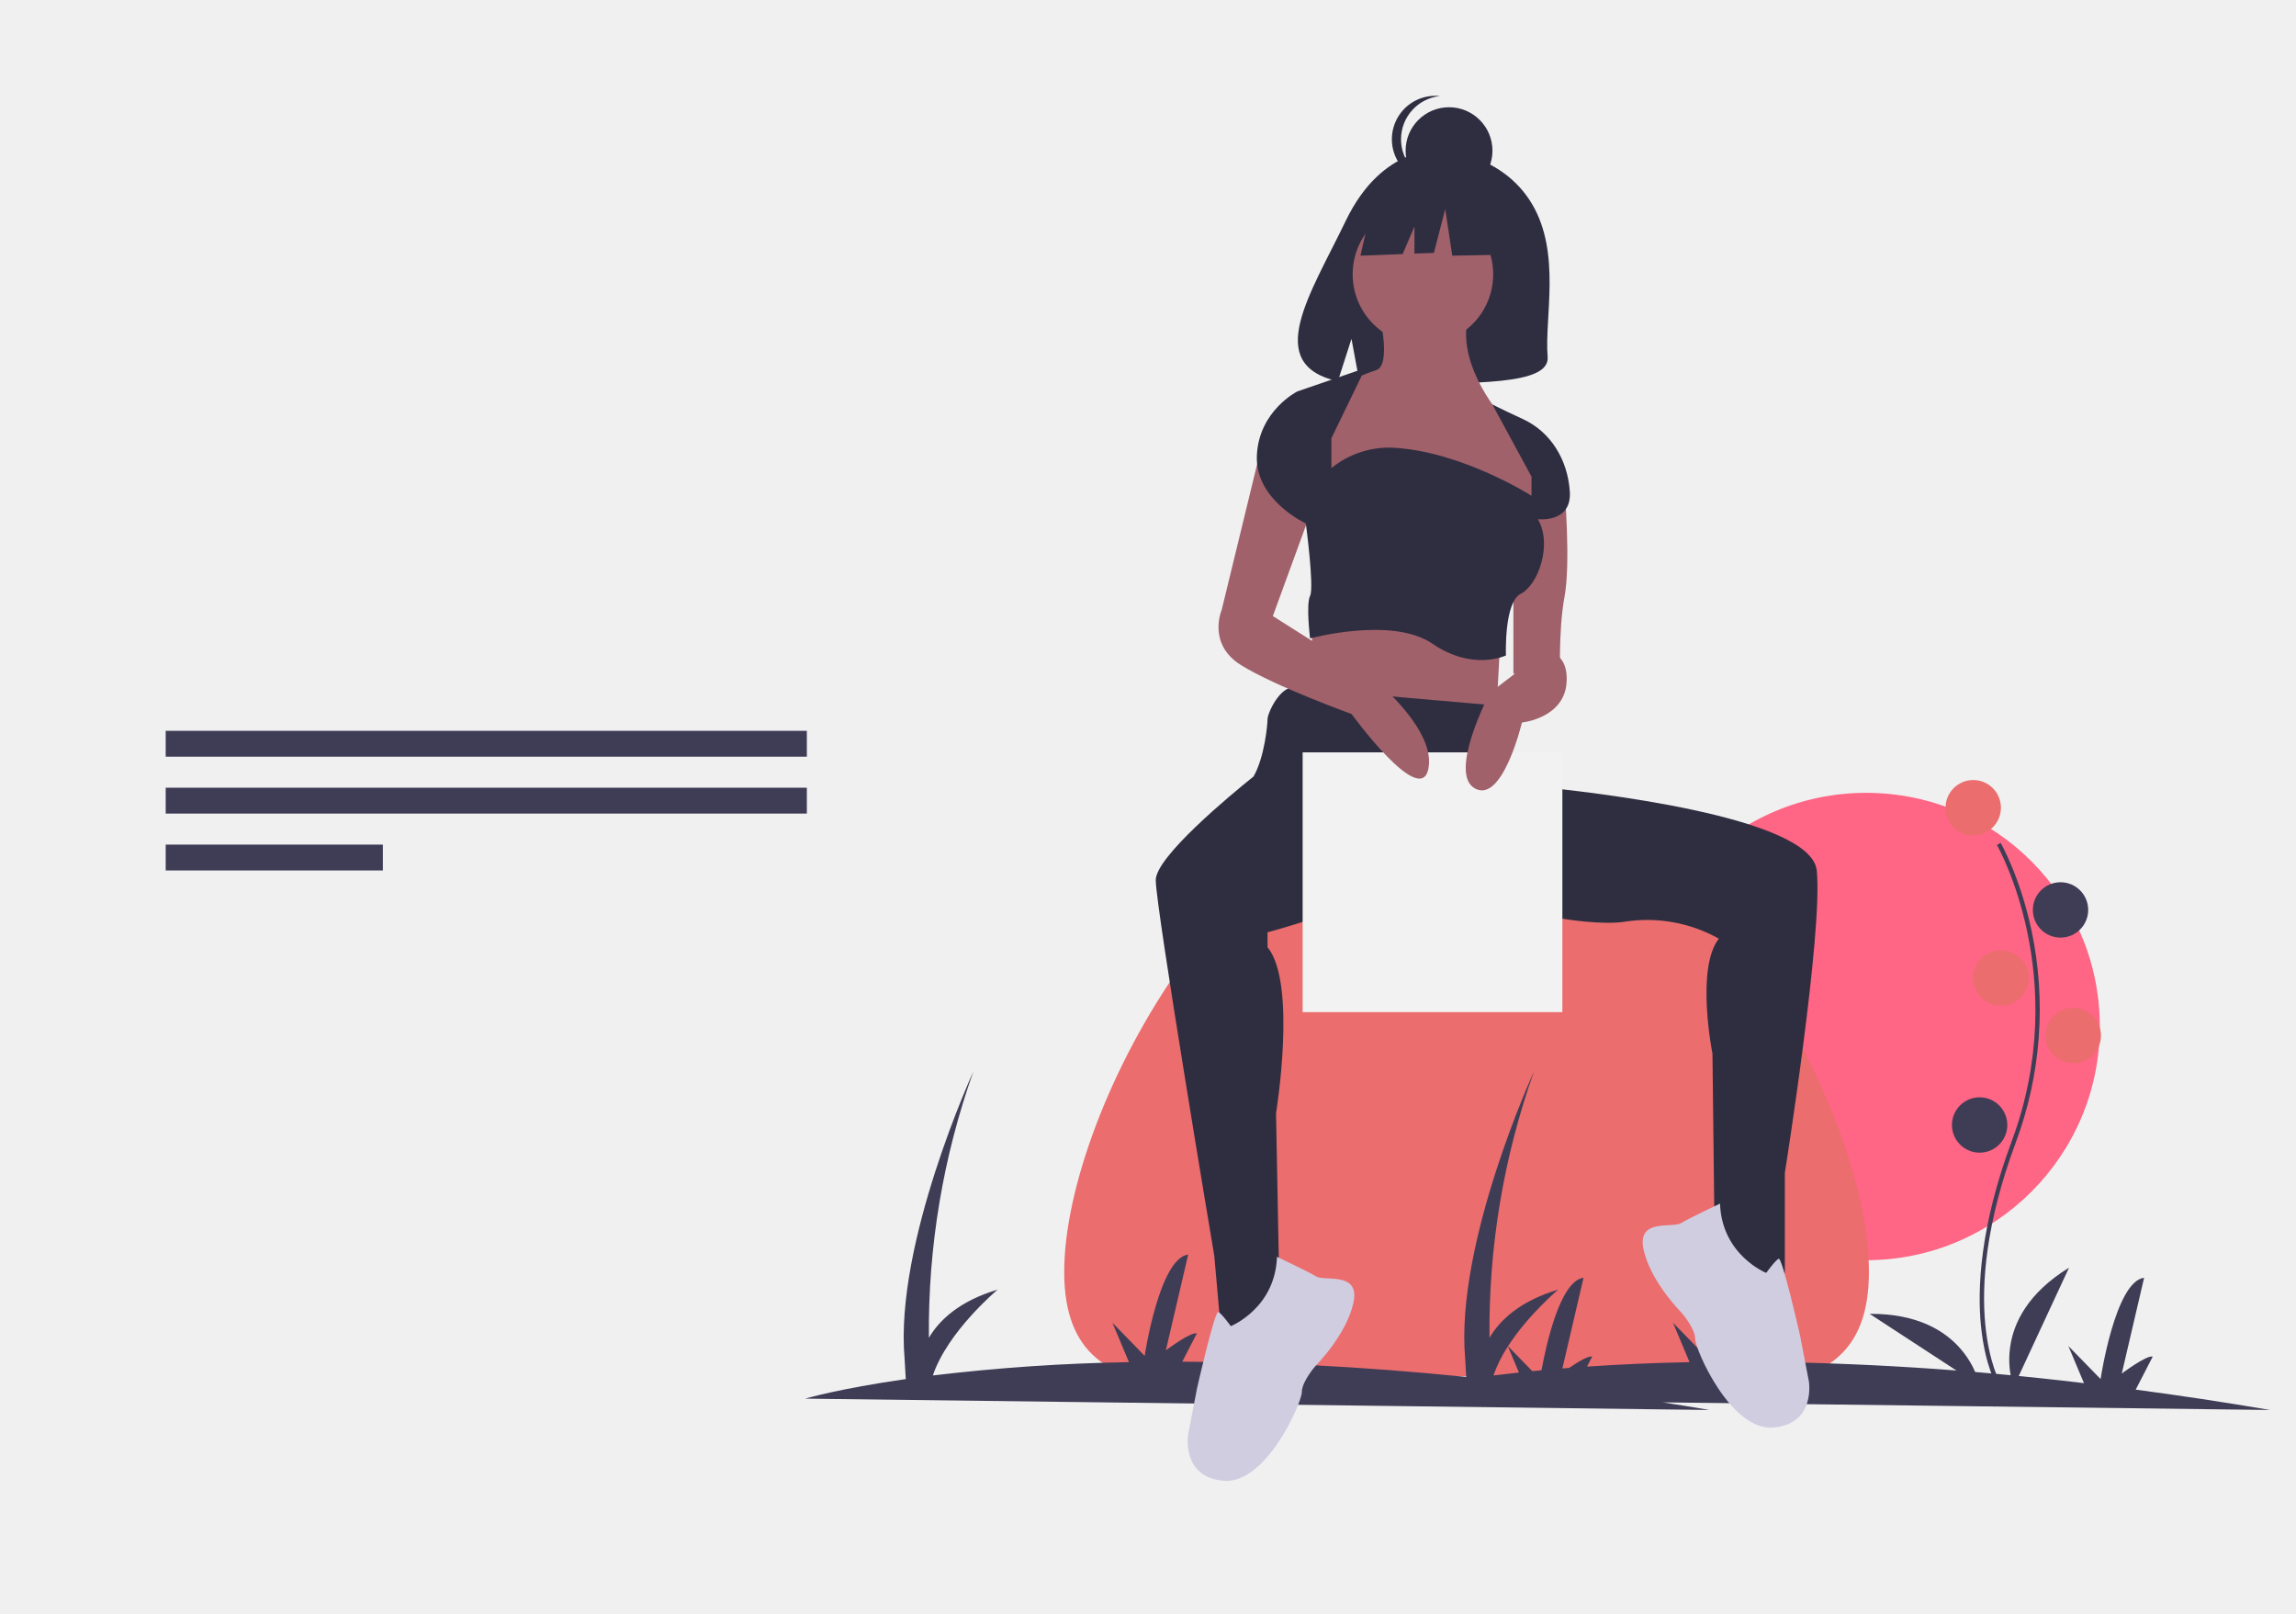
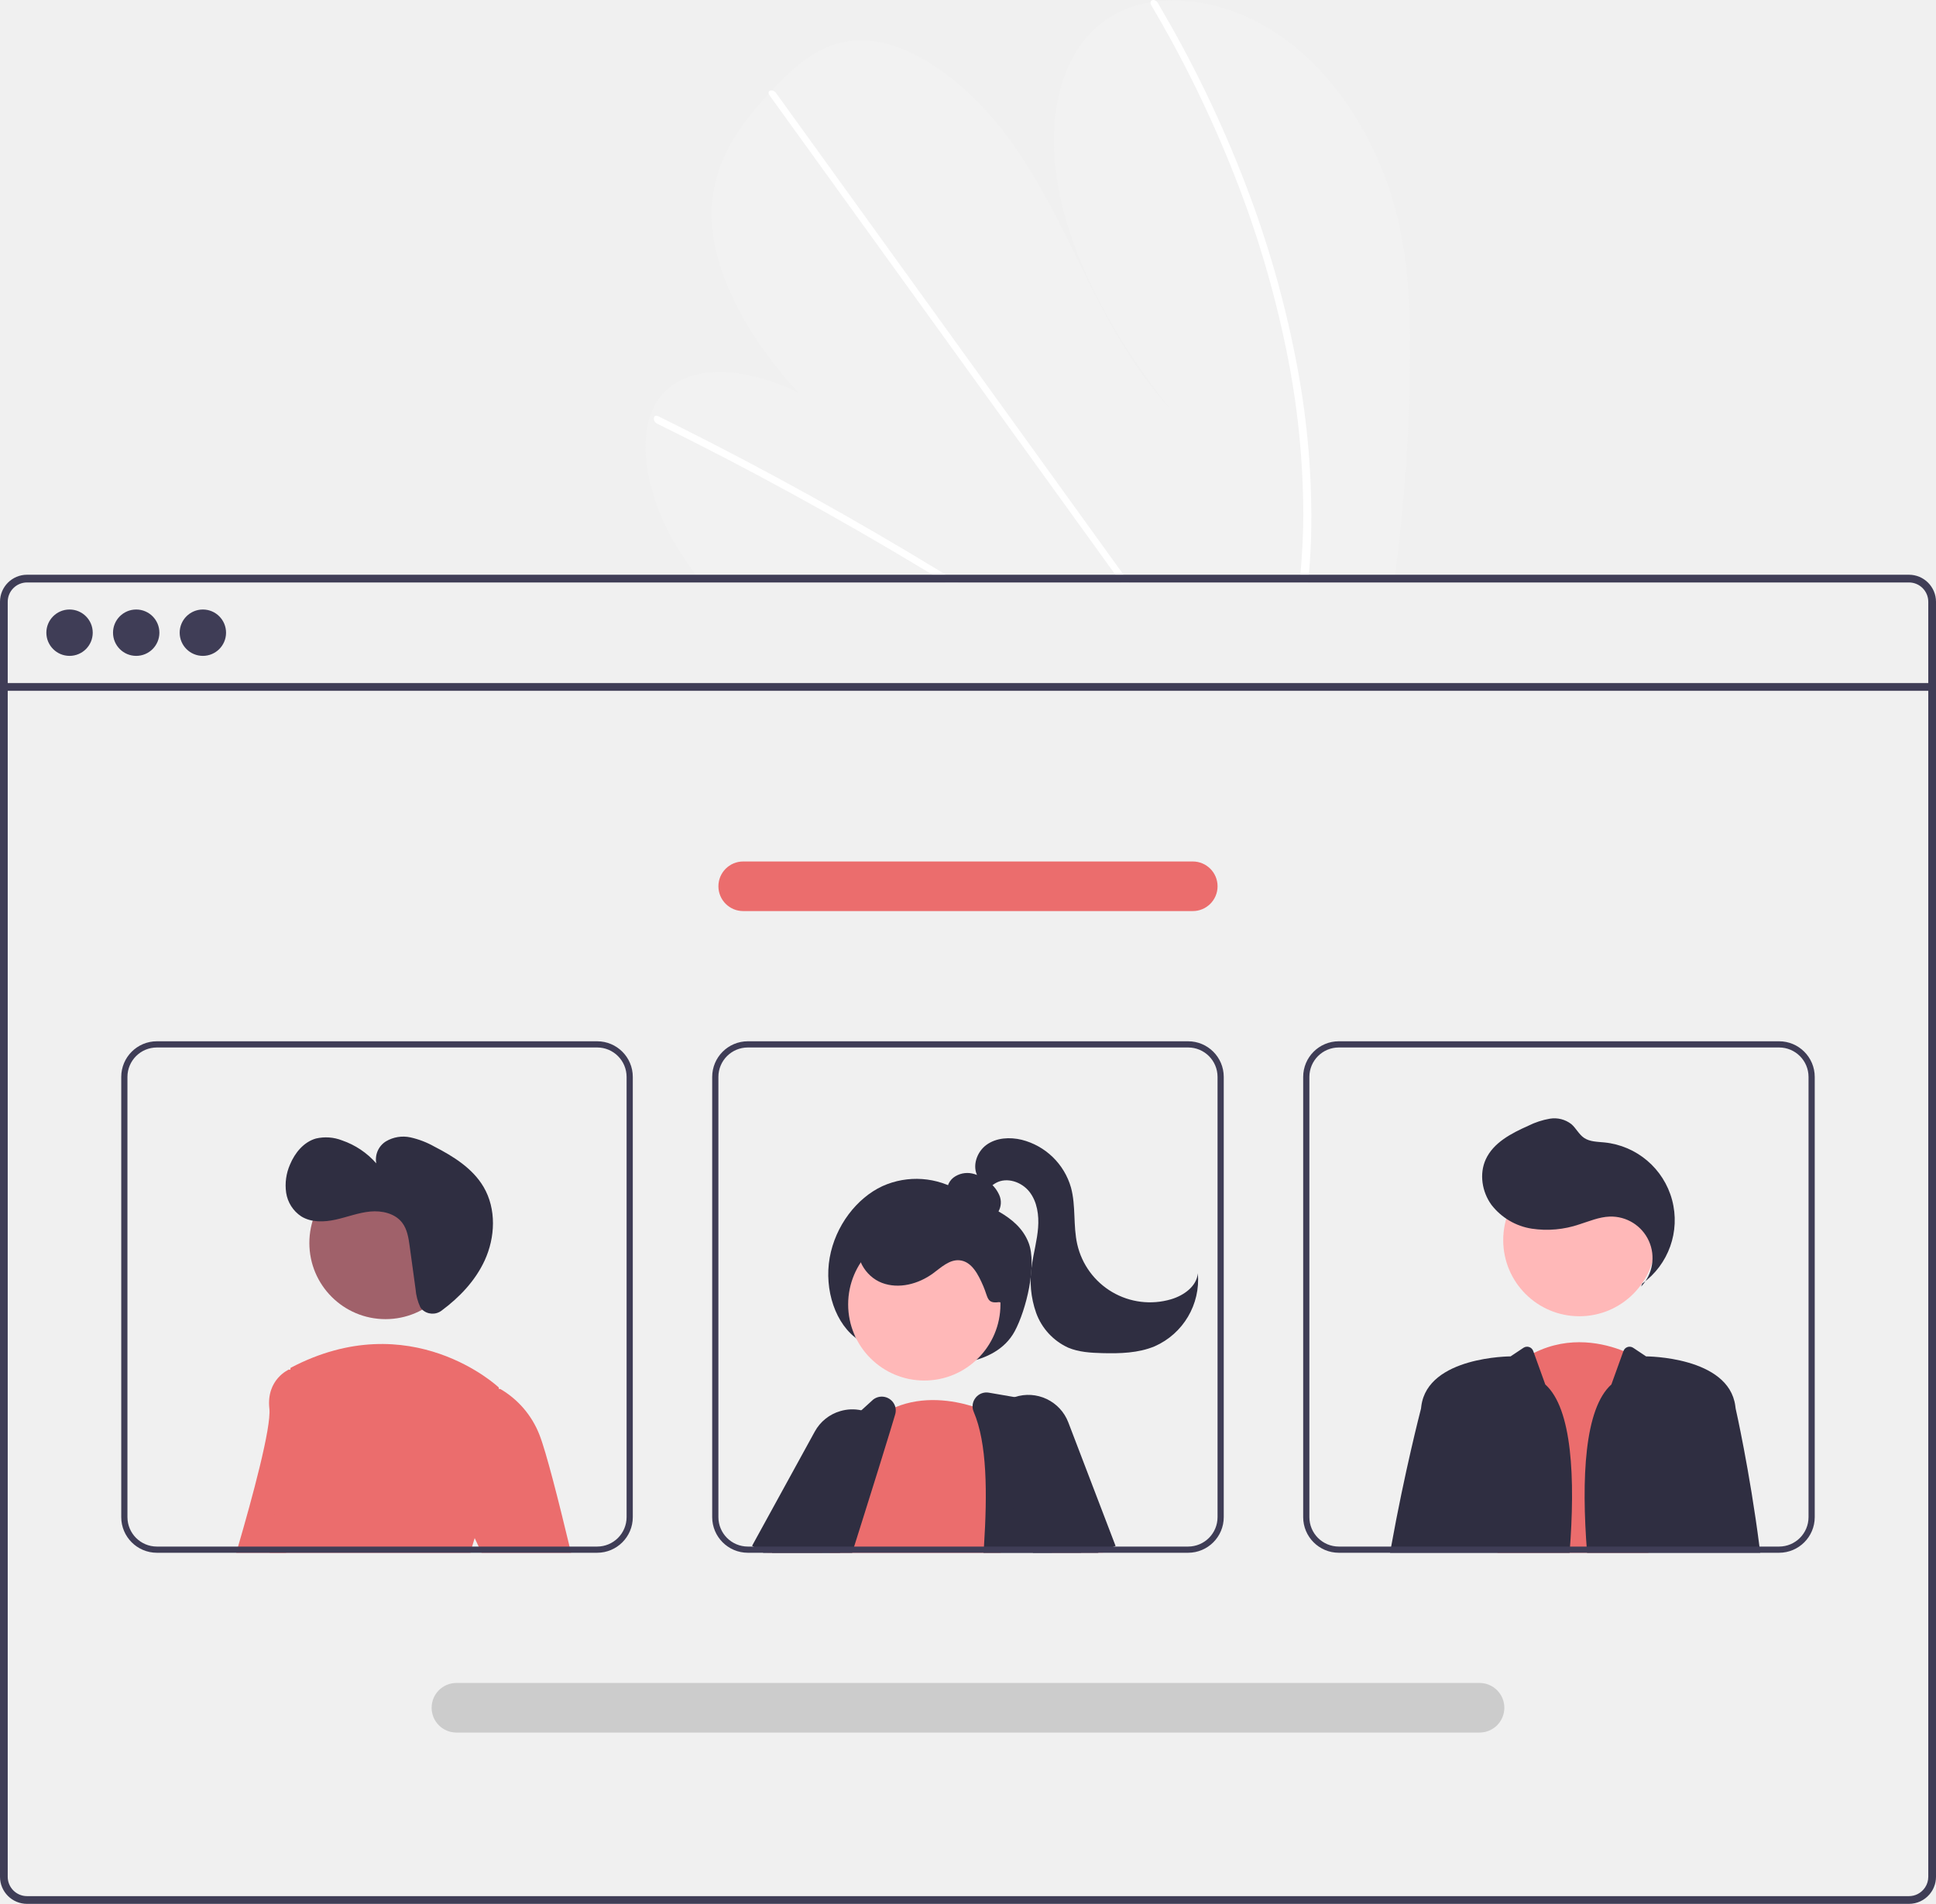
- <svg xmlns="http://www.w3.org/2000/svg" id="a8771333-170f-4b31-b00f-586a01436e20" data-name="Layer 1" width="825.318" height="579.903" viewBox="0 0 825.318 579.903">
-   <circle cx="670.821" cy="368.904" r="83.979" fill="#ff6584" />
-   <rect x="59.561" y="262.641" width="230.47" height="9.293" fill="#3f3d56" />
-   <rect x="59.561" y="283.086" width="230.47" height="9.293" fill="#3f3d56" />
-   <rect x="59.561" y="303.531" width="78.063" height="9.293" fill="#3f3d56" />
-   <path d="M859.143,567.145c0,59.168-64.753,37.497-144.631,37.497S569.882,626.313,569.882,567.145,634.635,390.374,714.513,390.374,859.143,507.976,859.143,567.145Z" transform="translate(-187.3412 -110.0483)" fill="#eb6d6d" />
-   <path d="M1003.374,616.762q-25.128-4.257-48.332-7.312l6.115-11.857c-2.062-.716-11.122,6.074-11.122,6.074l8.025-34.417c-10.371,1.251-15.644,36.393-15.644,36.393L930.83,593.761l5.61,13.358a1069.834,1069.834,0,0,0-122.625-7.717l5.234-10.148c-2.062-.716-11.122,6.074-11.122,6.074l8.025-34.417c-10.371,1.251-15.644,36.393-15.644,36.393L788.721,585.422l5.941,14.148c-13.45.269-25.727.843-36.857,1.605l1.847-3.581c-1.308-.454-5.429,2.11-8.27,4.048-.819.064-1.62.13-2.425.196l7.599-32.587c-8.46,1.02-13.527,24.591-15.107,33.243-1.113.104-2.217.209-3.3.316l-8.742-8.964c7.323-11.363,18.043-20.331,18.043-20.331-13.734,4.085-20.939,10.93-24.703,17.311a277.197,277.197,0,0,1,16.022-95.775s-28.389,61.776-24.766,103.243l.388,6.589c-38.722-3.896-72.769-5.416-102.079-5.48l5.234-10.148c-2.062-.716-11.122,6.074-11.122,6.074l8.025-34.417c-10.371,1.251-15.644,36.393-15.644,36.393L587.217,585.422l5.941,14.148a688.819,688.819,0,0,0-70.492,4.788c5.294-15.809,23.278-30.844,23.278-30.844-13.734,4.085-20.939,10.93-24.703,17.311a277.197,277.197,0,0,1,16.022-95.775s-28.389,61.776-24.766,103.243l.433,7.363c-24.067,3.446-36.167,7.031-36.167,7.031L801.869,616.762q-8.504-1.441-16.782-2.736ZM729.378,593.887l3.955,9.418c-3.187.341-6.251.693-9.162,1.052A47.729,47.729,0,0,1,729.378,593.887Z" transform="translate(-187.3412 -110.0483)" fill="#3f3d56" />
-   <path d="M905.17,608.102c-.176-.287-4.316-7.201-5.752-21.558-1.317-13.172-.47-35.374,11.044-66.345,21.814-58.672-5.027-106.011-5.301-106.483l1.324-.768c.07.12,6.996,12.189,11.087,31.409a137.025,137.025,0,0,1-5.675,76.376c-21.776,58.572-5.587,86.299-5.421,86.572Z" transform="translate(-187.3412 -110.0483)" fill="#3f3d56" />
-   <circle cx="709.299" cy="290.274" r="9.948" fill="#eb6d6d" />
-   <circle cx="740.674" cy="327.005" r="9.948" fill="#3f3d56" />
-   <circle cx="719.247" cy="351.493" r="9.948" fill="#eb6d6d" />
-   <circle cx="745.265" cy="372.155" r="9.948" fill="#eb6d6d" />
-   <circle cx="711.594" cy="404.295" r="9.948" fill="#3f3d56" />
-   <path d="M911.179,608.468s-9.948-24.488,19.896-42.853Z" transform="translate(-187.3412 -110.0483)" fill="#3f3d56" />
-   <path d="M898.945,608.023s-4.527-26.041-39.569-25.817Z" transform="translate(-187.3412 -110.0483)" fill="#3f3d56" />
-   <path d="M738.068,183.402c-10.912-18.438-32.501-19.298-32.501-19.298s-21.037-2.69-34.532,25.391c-12.579,26.174-29.939,51.446-2.795,57.574l4.903-15.26,3.036,16.396a106.204,106.204,0,0,0,11.614.198c29.069-.939,56.753.275,55.861-10.157C742.469,224.381,748.568,201.144,738.068,183.402Z" transform="translate(-187.3412 -110.0483)" fill="#2f2e41" />
-   <polygon points="472.074 222.167 469.778 263.49 537.12 270.378 539.415 227.524 516.458 212.985 472.074 222.167" fill="#a0616a" />
-   <path d="M840.395,422.897c-2.019-19.522-82.192-28.383-101.46-30.233l-7.204-4.203-2.296-24.488s-71.167-6.122-76.524-6.887-9.948,9.183-9.948,11.479c0,1.659-1.001,13.508-5.022,20.53-8.682,6.977-35.153,28.929-35.153,37.246,0,9.948,21.044,135.065,21.044,135.065l2.296,26.018,21.427,3.826-1.53-81.116s7.652-46.68-3.061-59.689v-5.357s31.423-8.187,42.497-17.1c3.209-.69,12.227-2.388,17.207-.911.683.402,1.471.815,2.346,1.235a3.578,3.578,0,0,1,.317.323s.031-.048.086-.132c14.326,6.706,51.077,15.164,66.107,12.759a52.6,52.6,0,0,1,33.671,6.122c-8.418,10.713-2.296,41.323-2.296,41.323l.765,65.811,10.713,13.009h14.54V531.561S842.69,445.089,840.395,422.897Z" transform="translate(-187.3412 -110.0483)" fill="#2f2e41" />
-   <circle cx="511.484" cy="98.581" r="25.253" fill="#a0616a" />
-   <path d="M683.52,224.699s3.826,16.835-1.53,18.366a72.421,72.421,0,0,0-12.244,5.357L663.624,268.318v19.896l74.228,8.418,2.296-6.887v-9.948l-8.418-15.305-3.826-3.826s-16.835-18.366-13.009-35.966Z" transform="translate(-187.3412 -110.0483)" fill="#a0616a" />
-   <path d="M749.714,285.536s2.296,26.783,0,39.027-1.53,30.61-1.53,30.61l-16.835-3.061v-41.323l3.826-22.192Z" transform="translate(-187.3412 -110.0483)" fill="#a0616a" />
-   <circle cx="520.868" cy="54.15" r="15.61" fill="#2f2e41" />
-   <path d="M690.956,160.09A15.611,15.611,0,0,1,704.923,144.568a15.61,15.61,0,1,0,0,31.044A15.611,15.611,0,0,1,690.956,160.09Z" transform="translate(-187.3412 -110.0483)" fill="#2f2e41" />
-   <polygon points="545.903 71.577 524.574 60.404 495.12 64.975 489.026 91.89 504.195 91.306 508.433 81.418 508.433 91.143 515.433 90.874 519.496 75.131 522.035 91.89 546.918 91.382 545.903 71.577" fill="#2f2e41" />
-   <rect x="468.248" y="270.378" width="93.359" height="93.359" fill="#f2f2f2" />
-   <path d="M640.284,272.527l-13.774,56.628s-5.357,12.244,6.887,19.896,39.793,17.601,39.793,17.601,24.488,33.671,27.549,19.896-18.366-31.375-18.366-31.375l-37.497-23.722,14.54-39.793Z" transform="translate(-187.3412 -110.0483)" fill="#a0616a" />
-   <path d="M739.765,343.694s11.479-1.53,10.713,11.479-16.07,14.54-16.07,14.54-6.887,29.079-16.835,23.722,5.357-34.436,5.357-34.436l13.009-9.948Z" transform="translate(-187.3412 -110.0483)" fill="#a0616a" />
-   <path d="M665.92,267.553l12.244-25.253-24.488,8.418s-13.774,6.887-14.54,22.957,17.601,24.488,17.601,24.488,3.061,22.957,1.53,26.018,0,15.305,0,15.305,29.462-8.035,44.001,1.913,26.401,4.209,26.401,4.209-.765-19.131,5.357-22.192,11.479-17.601,6.122-26.783c0,0,12.244,1.53,11.479-9.948s-6.887-21.427-16.835-26.018-11.048-5.325-11.048-5.325l14.109,25.987v6.887s-24.977-15.943-49.688-17.271a32.914,32.914,0,0,0-22.245,7.323l-0.0 0Z" transform="translate(-187.3412 -110.0483)" fill="#2f2e41" />
-   <path d="M646.363,561.726s10.859,5.11,14.053,7.026,15.969-1.916,13.414,9.581S660.416,600.69,660.416,600.69s-5.11,5.749-5.11,9.581-12.775,33.215-28.105,31.938-12.775-16.608-12.775-16.608l3.194-16.608s6.388-28.105,7.665-27.466,4.471,5.11,4.471,5.11S645.725,580.249,646.363,561.726Z" transform="translate(-187.3412 -110.0483)" fill="#d0cde1" />
-   <path d="M805.619,542.595s-10.859,5.11-14.053,7.026-15.969-1.916-13.414,9.581,13.414,22.356,13.414,22.356,5.11,5.749,5.11,9.581,12.775,33.215,28.105,31.938,12.775-16.608,12.775-16.608l-3.194-16.608s-6.388-28.105-7.665-27.466-4.471,5.11-4.471,5.11S806.258,561.118,805.619,542.595Z" transform="translate(-187.3412 -110.0483)" fill="#d0cde1" />
+ <svg xmlns="http://www.w3.org/2000/svg" id="aff82094-dd84-4d6a-a3ba-e579cac0668b" data-name="Layer 1" width="624.45" height="614.164" viewBox="0 0 624.45 614.164">
+   <path d="M742.585,257.032a554.594,554.594,0,0,1-4.83,71.29c-.11.83-.23,1.66-.34,2.49H514.135c-.66-.82-1.31-1.65-1.94-2.49-2.1-2.78-4.07-5.64-5.88-8.6-8.7-14.26-12.74-30.99-8.85-42.57l.07-.18a20.282,20.282,0,0,1,3.92-6.9c8.96-10.2,27.2-8.61,43.79-.51-14.93-16.16-26.86-36.59-27.86-54.88-.98-17.84,8.28-30.64,18.34-41.53.33-.36.66-.71.99-1.06.16-.18.33-.35.49-.53,7.85-8.3,17.01-16.49,30.34-15.58,14.62,1,30.89,13.15,42.33,27.35,11.44,14.19,19.08,30.34,26.82,46.1,7.75,15.75,16.13,31.9,28.5,45.33-16.77-20.97-30.33-44.86-35.42-68.14s-.85-45.69,13.93-56.75a34.713,34.713,0,0,1,15.17-6.22c.64-.11,1.29-.2,1.95-.28,13.73-1.64,30.16,3.02,44.18,14.3,15.44,12.42,26.2,30.9,31.6,48.47C742.005,223.712,742.665,240.652,742.585,257.032Z" transform="translate(-287.7751 -142.9181)" fill="#f2f2f2" />
+   <path d="M596.915,330.812h-4.27q-2.041-1.26-4.1-2.49c-.85-.53-1.71-1.04-2.57-1.56q-21.315-12.855-42.89-24.65-21.555-11.805-43.32-22.51a1.789,1.789,0,0,1-1.04-2.04.516.516,0,0,1,.07-.15c.2-.38.65-.54,1.31-.22,1.78.88,3.57,1.76,5.35,2.66q21.825,10.89,43.47,22.88,21.63,11.985,43.02,25.04c.3.18.6.37.9.55C594.205,329.152,595.555,329.982,596.915,330.812Z" transform="translate(-287.7751 -142.9181)" fill="#fff" />
+   <path d="M651.965,330.812h-2.64c-.6-.83-1.19-1.66-1.79-2.49q-21.149-29.31-42.29-58.62-34.62-47.985-69.22-95.97a1.7,1.7,0,0,1-.3-.58c-.2-.71.32-1.13.99-1.06a2.006,2.006,0,0,1,1.4.88q19.41,26.91,38.81,53.8,34.44,47.745,68.87,95.48c1.46,2.02,2.92,4.05,4.38,6.07C650.775,329.152,651.375,329.982,651.965,330.812Z" transform="translate(-287.7751 -142.9181)" fill="#fff" />
+   <path d="M710.695,315.152c-.11,4.45-.38,8.83-.74,13.17q-.105,1.245-.21,2.49h-2.77c.08-.83.16-1.66.23-2.49.55-6.27.93-12.61.95-19.12a266.656,266.656,0,0,0-5.55-53.72,334.665,334.665,0,0,0-16.57-55.75,383.492,383.492,0,0,0-26.91-55.1,1.476,1.476,0,0,1-.25-.98c.11-.79,1.16-1.03,1.95-.28a2.293,2.293,0,0,1,.4.5q1.935,3.285,3.8,6.59a383.227,383.227,0,0,1,25.77,55.3,333.082,333.082,0,0,1,15.47,55.84A263.074,263.074,0,0,1,710.695,315.152Z" transform="translate(-287.7751 -142.9181)" fill="#fff" />
+   <path d="M903.495,328.322h-607a8.728,8.728,0,0,0-8.72,8.72V748.362a8.728,8.728,0,0,0,8.72,8.72h607a8.712,8.712,0,0,0,6.63-3.06,2.046,2.046,0,0,0,.19-.24,8.167,8.167,0,0,0,1.25-2.11,8.507,8.507,0,0,0,.66-3.31V337.042A8.73,8.73,0,0,0,903.495,328.322Zm6.24,420.04a6.175,6.175,0,0,1-1.03,3.42,6.446,6.446,0,0,1-2.36,2.12,6.184,6.184,0,0,1-2.85.69h-607a6.238,6.238,0,0,1-6.23-6.23V337.042a6.238,6.238,0,0,1,6.23-6.23h607a6.239,6.239,0,0,1,6.24,6.23Z" transform="translate(-287.7751 -142.9181)" fill="#3f3d56" />
+   <rect x="1.243" y="220.353" width="621.957" height="2.493" fill="#3f3d56" />
+   <circle cx="22.432" cy="204.1" r="7.478" fill="#3f3d56" />
+   <circle cx="43.932" cy="204.1" r="7.478" fill="#3f3d56" />
+   <circle cx="65.433" cy="204.1" r="7.478" fill="#3f3d56" />
+   <path d="M564.752,575.192c-7.479-4.869-11.199-16.184-9.367-26.531s8.734-19.261,17.008-23.104a26.649,26.649,0,0,1,25.228,1.793c7.587,4.639,18.317,7.18,21.92,16.462,2.769,7.133-.743,21.617-4.469,28.546-3.221,5.988-9.341,8.727-15.091,9.918a45.34,45.34,0,0,1-36.669-8.461Z" transform="translate(-287.7751 -142.9181)" fill="#2f2e41" />
+   <polygon points="273.076 487.234 267.096 497.544 266.306 498.904 265.156 500.904 247.526 500.904 248.716 498.904 251.796 493.714 258.976 481.594 267.106 484.844 273.076 487.234" fill="#ffb8b8" />
+   <path d="M533.981,643.822l-3.22-2-.4-.25,20.21-36.83a13.731,13.731,0,0,1,8.25-6.62,13.575,13.575,0,0,1,6.78-.25,13.354,13.354,0,0,1,3.74,1.4,13.089,13.089,0,0,1,1.39.88,13.349,13.349,0,0,1,4.1,4.62,13.817,13.817,0,0,1-.42,13.95l-7.79,12.45-6.66,10.65-1.25,2h-24.73Z" transform="translate(-287.7751 -142.9181)" fill="#2f2e41" />
+   <circle cx="298.13" cy="420.784" r="24.561" fill="#ffb8b8" />
+   <path d="M610.561,643.822h-55.21l.25-.71q-.21-.645-.39-1.29c-.13-.45-.24-.91-.34-1.36a30.194,30.194,0,0,1,.01-12.7c3.05-14.98,15.22-27.15,15.22-27.15.21-.16.42-.31.63-.46a27.785,27.785,0,0,1,5.85-3.28c9.04-3.75,18.52-2.24,24.89-.3a49.669,49.669,0,0,1,6.49,2.47c.74.35,1.14.57,1.14.57l.63,19.21.76,23Z" transform="translate(-287.7751 -142.9181)" fill="#eb6d6d" />
+   <path d="M636.101,641.822l-4.22-21.46-4.26-21.64a4.519,4.519,0,0,0-3.65-3.57l-8.92-1.54-8.3-1.43a4.459,4.459,0,0,0-4.31,1.65,4.41,4.41,0,0,0-.97,2.74,4.521,4.521,0,0,0,.37,1.79c4.33,10.1,4.41,26.09,3.31,43.46-.05.66-.09,1.33-.14,2H636.501Z" transform="translate(-287.7751 -142.9181)" fill="#2f2e41" />
+   <path d="M576.581,596.872a4.527,4.527,0,0,0-7.15-2.48l-3.83,3.48-15.68,14.28a4.345,4.345,0,0,0-1.12,1.59c-1.77,4.23-5.22,12.58-9.23,22.89q-.975,2.52-2.01,5.19c-.24.66-.5,1.33-.76,2h25.84c.21-.67.42-1.34.63-2,1.15-3.63,2.27-7.19,3.35-10.65,3.16-10.05,6.01-19.18,8.21-26.4q.915-3,1.67-5.54A4.528,4.528,0,0,0,576.581,596.872Z" transform="translate(-287.7751 -142.9181)" fill="#2f2e41" />
+   <polygon points="354.126 500.904 355.796 500.904 355.566 500.344 354.956 498.904 345.546 476.574 344.106 477.444 332.546 484.434 338.476 498.904 339.296 500.904 348.726 500.904 354.126 500.904" fill="#ffb8b8" />
+   <path d="M632.361,601.782a13.821,13.821,0,0,0-17.31-8.17,12.41,12.41,0,0,0-1.27.5,13.647,13.647,0,0,0-5.82,4.93,13.205,13.205,0,0,0-1.43,2.77,13.742,13.742,0,0,0,.31,10.57l2.89,6.44,10.34,23,.9,2H641.901l1.44-.56,3.74-1.44.52-.2Z" transform="translate(-287.7751 -142.9181)" fill="#2f2e41" />
+   <path d="M605.195,535.494a4.063,4.063,0,0,0,4.622-1.754,5.851,5.851,0,0,0,.338-5.143,10.736,10.736,0,0,0-3.195-4.215,12.406,12.406,0,0,0-5.617-2.908,7.461,7.461,0,0,0-6.053,1.331,5.377,5.377,0,0,0-1.826,5.722c.636,1.844,2.358,3.08,4.079,4a27.094,27.094,0,0,0,11.038,3.138Z" transform="translate(-287.7751 -142.9181)" fill="#2f2e41" />
+   <path d="M609.973,562.969c-3.949.544-3.442-1.465-5.023-5.124s-3.698-8.002-7.667-8.373c-3.252-.304-5.932,2.296-8.567,4.227-4.696,3.441-11.025,5.126-16.469,3.061s-9.227-8.553-7.161-13.996a11.943,11.943,0,0,1,6.907-6.529,24.028,24.028,0,0,1,9.623-1.337,49.647,49.647,0,0,1,20.864,5.341c4.472,2.272,8.826,5.523,10.522,10.244s2.813,11.355-2.038,12.632Z" transform="translate(-287.7751 -142.9181)" fill="#2f2e41" />
+   <path d="M603.177,522.509c-1.952-3.397-.341-8.059,2.853-10.329s7.477-2.493,11.288-1.582a22.166,22.166,0,0,1,15.9,15.411c1.617,5.941.656,12.322,2.025,18.326A24.049,24.049,0,0,0,665.466,562.06c4.102-1.205,8.271-4.133,8.674-8.389A23.518,23.518,0,0,1,660.212,577.22c-5.285,2.205-11.18,2.348-16.905,2.201-3.731-.096-7.546-.32-10.988-1.764A19.667,19.667,0,0,1,621.986,566.454a31.129,31.129,0,0,1-1.375-15.435c.563-4.028,1.684-7.977,1.997-12.032s-.281-8.386-2.781-11.594-7.276-4.847-10.83-2.87c-1.429.795-2.581,2.093-4.133,2.605s-3.752-.388-3.611-2.017Z" transform="translate(-287.7751 -142.9181)" fill="#2f2e41" />
+   <path d="M770.781,643.822l.19-2,5.64-58.68a35.917,35.917,0,0,1,5.93-3.77c11.61-5.85,22.81-3.05,28.87-.63a31.591,31.591,0,0,1,4.64,2.27l3.3,60.81.11,2Z" transform="translate(-287.7751 -142.9181)" fill="#eb6d6d" />
+   <circle cx="509.419" cy="400.045" r="24.561" fill="#ffb8b8" />
+   <path d="M817.122,557.94a13.369,13.369,0,0,0-10.145-22.564c-3.396.114-6.596,1.503-9.838,2.523a32.535,32.535,0,0,1-15.285,1.376,20.41,20.41,0,0,1-13.016-7.686c-3.039-4.177-3.986-9.969-1.84-14.667,2.478-5.423,8.268-8.412,13.714-10.84a25.063,25.063,0,0,1,6.962-2.288,8.929,8.929,0,0,1,6.926,1.746c1.53,1.316,2.427,3.295,4.093,4.436,1.875,1.284,4.31,1.25,6.571,1.477a25.205,25.205,0,0,1,12.208,45.54Z" transform="translate(-287.7751 -142.9181)" fill="#2f2e41" />
+   <path d="M786.201,589.532l-3.66-10.16-.229-.633a2.104,2.104,0,0,0-3.146-1.037l-4.155,2.77s-26.65,0-28.79,15.99c-.03.25-.07.53-.1.83a.155.155,0,0,1-.01.04c-.27,1.05-5.3,20.49-9.62,44.49-.12.66-.24,1.33-.36,2h57.91v-0C795.926,619.713,794.871,597.297,786.201,589.532Z" transform="translate(-287.7751 -142.9181)" fill="#2f2e41" />
+   <path d="M855.281,641.822c-3.16-24.62-7.68-44.53-7.68-44.53-.04-.3-.08-.58-.11-.83-2.13-15.99-28.78-15.99-28.78-15.99l-4.153-2.769a2.104,2.104,0,0,0-3.147,1.039l-3.89,10.79c-8.67,7.765-9.725,30.181-7.84,54.289l0.0.001h55.85C855.451,643.152,855.361,642.482,855.281,641.822Z" transform="translate(-287.7751 -142.9181)" fill="#2f2e41" />
+   <path d="M386.201,585.762l-5.94,56.06-.21,2H363.981c.19-.65.38-1.32.58-2,4.56-15.64,10.77-38.47,10.1-44.52-1.05-9.44,6.3-12.59,6.3-12.59l.46.09Z" transform="translate(-287.7751 -142.9181)" fill="#eb6d6d" />
+   <circle cx="124.343" cy="400.979" r="24.561" fill="#a0616a" />
+   <path d="M443.911,631.922a40.266,40.266,0,0,0-3.03,7.16c-.29.88-.57,1.8-.83,2.74-.19.65-.36,1.32-.53,2H374.741c.09-.66.17-1.33.26-2,3.31-26.15,5.99-52.69,6.42-57.02.04-.41.06-.62.06-.62,38.82-20.46,67.15,6.3,67.15,6.3s.04.19.1.56C449.351,594.782,452.511,616.622,443.911,631.922Z" transform="translate(-287.7751 -142.9181)" fill="#eb6d6d" />
+   <path d="M440.881,639.082l-4.32-9.26,1.05-36.72,11.12-2.06.39-.07a29.445,29.445,0,0,1,12.62,14.72c2.16,5.4,6.27,21.64,9.74,36.13.16.67.32,1.34.48,2H443.091l-.93-2Z" transform="translate(-287.7751 -142.9181)" fill="#eb6d6d" />
+   <path d="M480.391,478.822h-142.02a11.504,11.504,0,0,0-11.49,11.49v142.02a11.504,11.504,0,0,0,11.49,11.49h142.02a11.497,11.497,0,0,0,11.49-11.49v-142.02A11.497,11.497,0,0,0,480.391,478.822Zm9.49,153.51a9.498,9.498,0,0,1-9.49,9.49h-142.02a9.505,9.505,0,0,1-9.49-9.49v-142.02a9.505,9.505,0,0,1,9.49-9.49h142.02a9.498,9.498,0,0,1,9.49,9.49Zm-109.62,9.49-.21,2h59.47c.17-.68.34-1.35.53-2Z" transform="translate(-287.7751 -142.9181)" fill="#3f3d56" />
+   <path d="M671.001,478.822h-142.02a11.504,11.504,0,0,0-11.49,11.49v142.02a11.504,11.504,0,0,0,11.49,11.49h142.02a11.497,11.497,0,0,0,11.49-11.49v-142.02A11.497,11.497,0,0,0,671.001,478.822Zm9.49,153.51a9.498,9.498,0,0,1-9.49,9.49h-142.02a9.505,9.505,0,0,1-9.49-9.49v-142.02a9.505,9.505,0,0,1,9.49-9.49h142.02a9.498,9.498,0,0,1,9.49,9.49Zm-125.28,9.49q.18.645.39,1.29l-.25.71h49.66c.05-.67.09-1.34.14-2Z" transform="translate(-287.7751 -142.9181)" fill="#3f3d56" />
+   <path d="M861.621,478.822h-142.02a11.497,11.497,0,0,0-11.49,11.49v142.02a11.497,11.497,0,0,0,11.49,11.49h142.02a11.504,11.504,0,0,0,11.49-11.49v-142.02A11.504,11.504,0,0,0,861.621,478.822Zm9.49,153.51a9.504,9.504,0,0,1-9.49,9.49h-142.02a9.498,9.498,0,0,1-9.49-9.49v-142.02a9.498,9.498,0,0,1,9.49-9.49h142.02a9.504,9.504,0,0,1,9.49,9.49Zm-76.92,9.49c-.05.66-.1,1.33-.15,2h43.09c.08-.66.17-1.33.25-2Z" transform="translate(-287.7751 -142.9181)" fill="#3f3d56" />
+   <path d="M764.996,701.822h-330a8,8,0,1,1,0-16h330a8,8,0,1,1,0,16Z" transform="translate(-287.7751 -142.9181)" fill="#ccc" />
+   <path d="M672.496,436.822h-145a8,8,0,0,1,0-16h145a8,8,0,0,1,0,16Z" transform="translate(-287.7751 -142.9181)" fill="#eb6d6d" />
+   <path d="M423.866,565.296a4.853,4.853,0,0,0,6.346.407c5.789-4.291,10.87-9.632,13.878-16.147,3.446-7.465,3.831-16.625-.324-23.72-3.512-5.998-9.714-9.868-15.896-13.046a28.271,28.271,0,0,0-7.674-2.958,10.937,10.937,0,0,0-7.952,1.283,6.868,6.868,0,0,0-3.101,7.091A25.847,25.847,0,0,0,398.111,510.8a14.267,14.267,0,0,0-8.425-.611c-3.923,1.113-6.786,4.598-8.353,8.362a16.724,16.724,0,0,0-1.262,9.125,11.147,11.147,0,0,0,4.871,7.635c3.243,2.007,7.381,1.862,11.105,1.042s7.33-2.246,11.126-2.606,8.024.586,10.335,3.62c1.627,2.137,2.045,4.928,2.41,7.589l1.9,13.839a16.881,16.881,0,0,0,1.51,5.783A3.333,3.333,0,0,0,423.866,565.296Z" transform="translate(-287.7751 -142.9181)" fill="#2f2e41" />
</svg>
